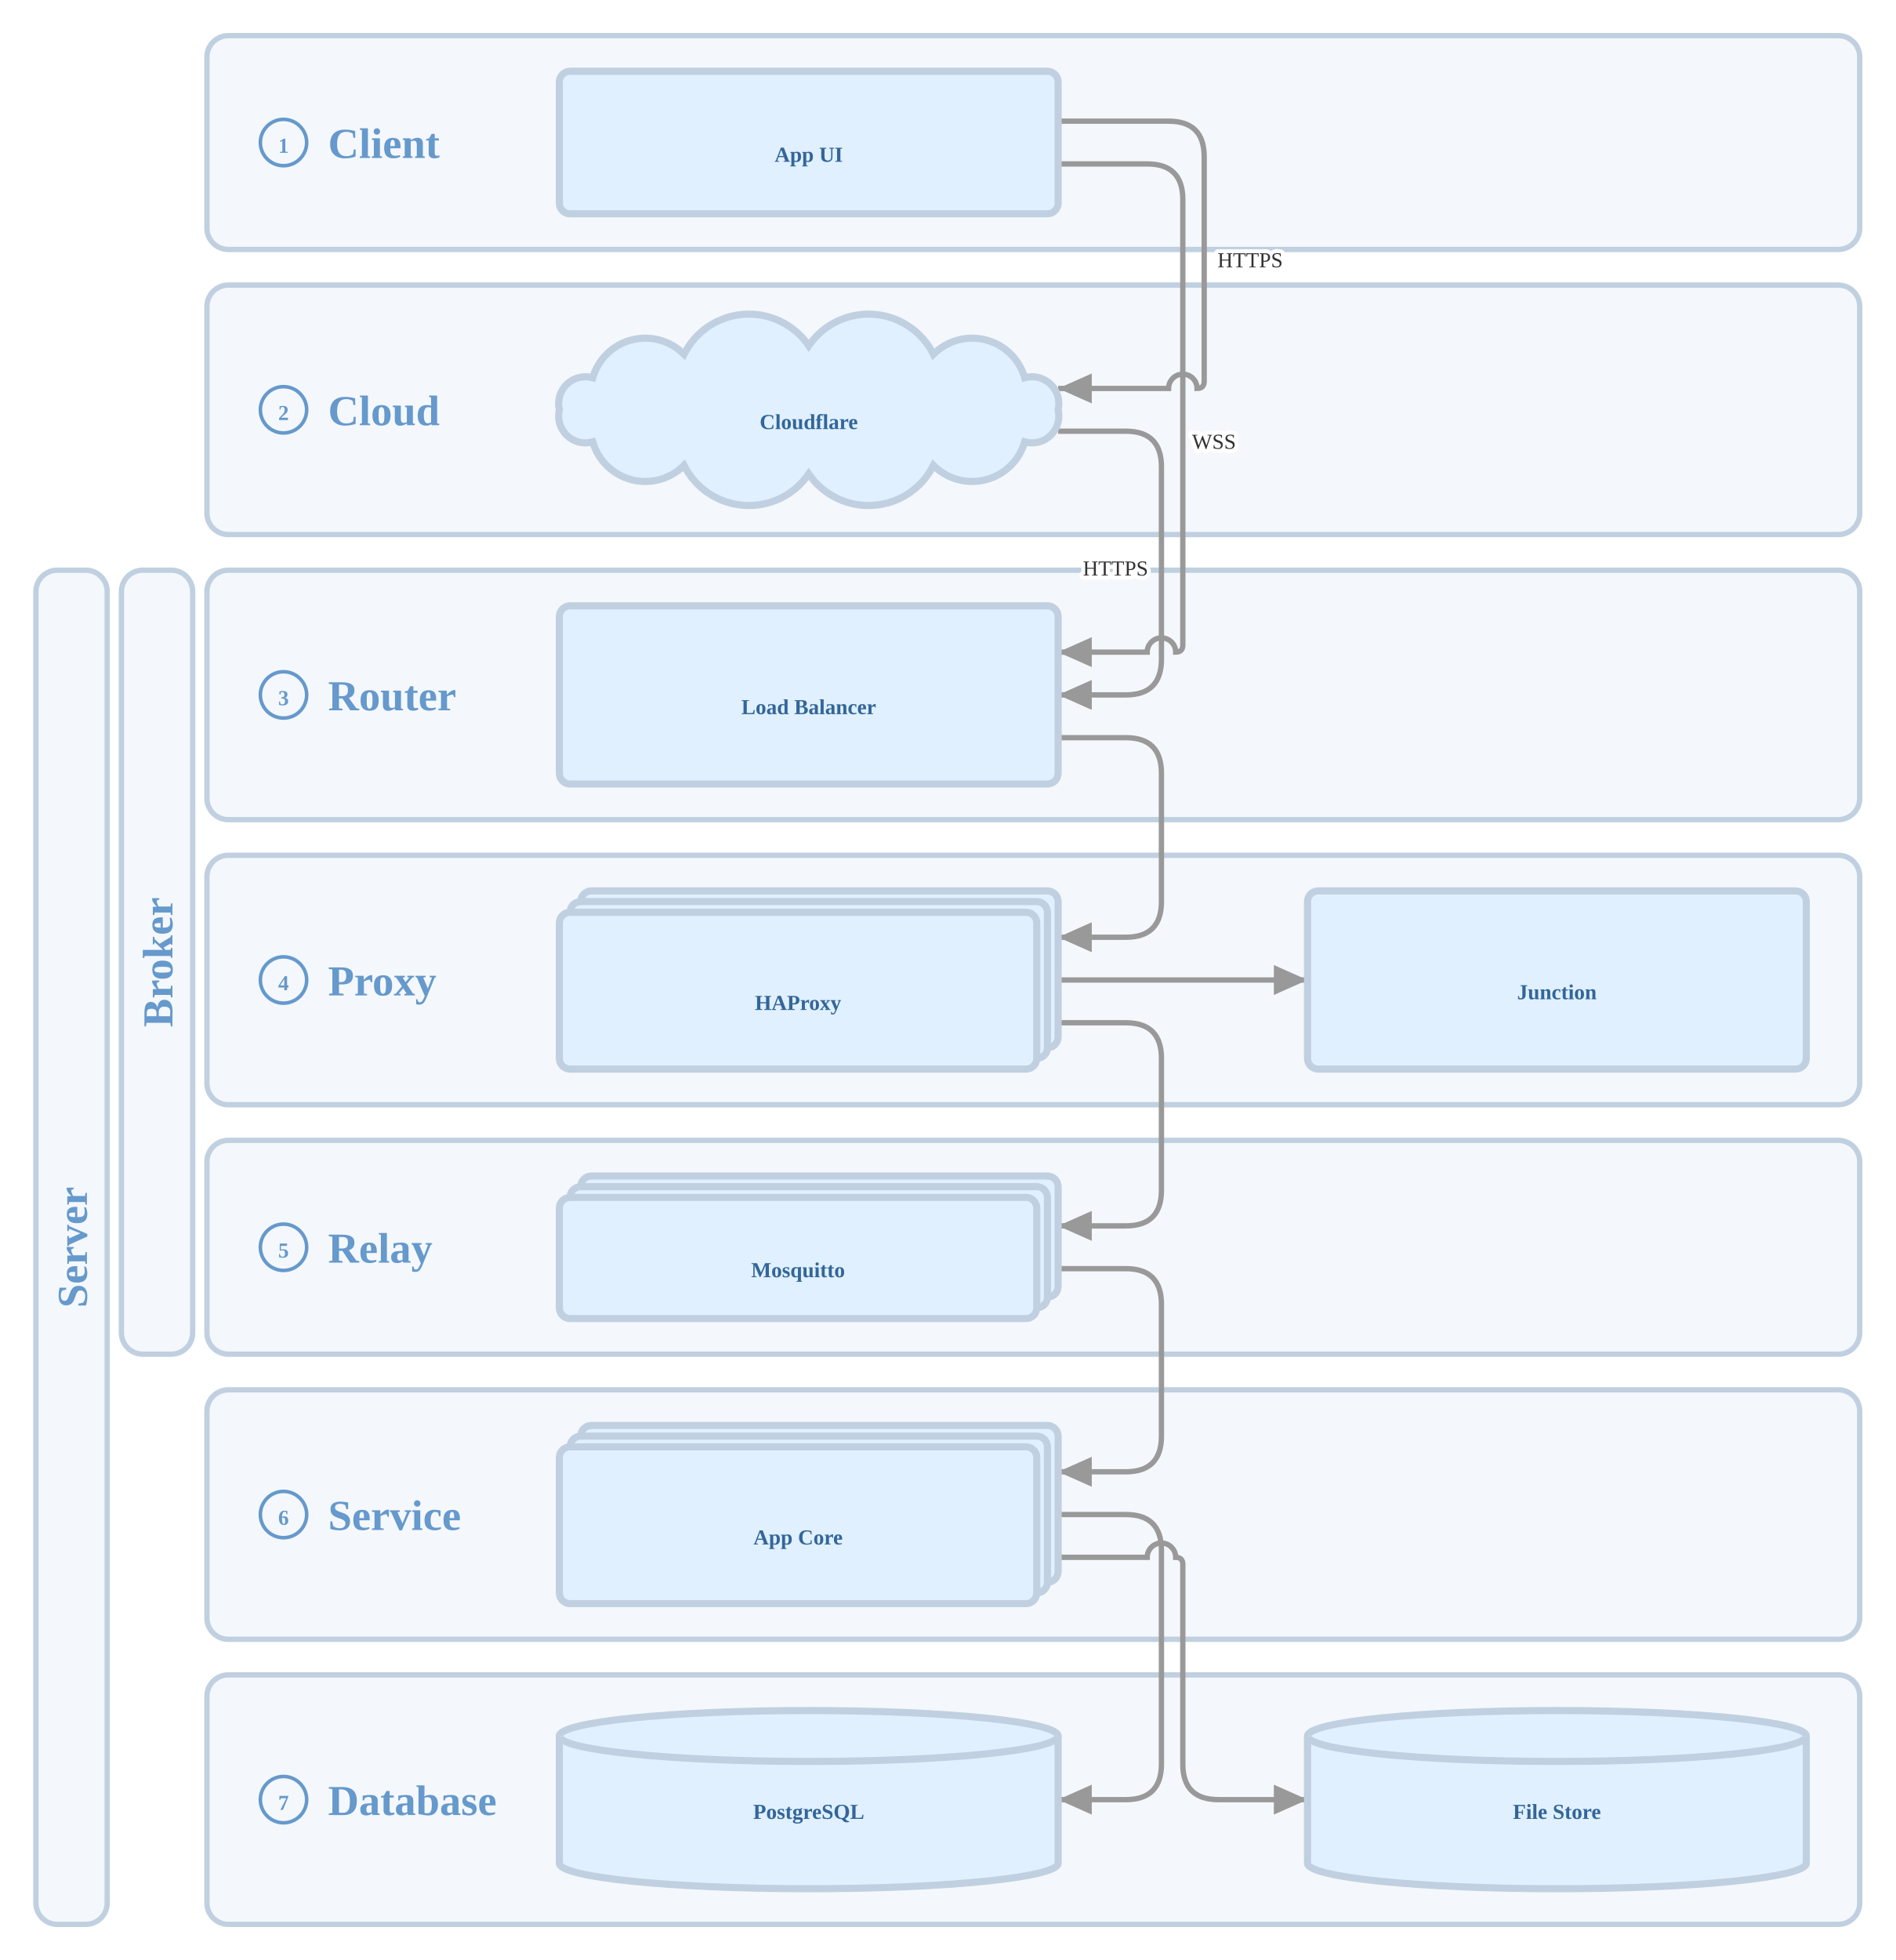
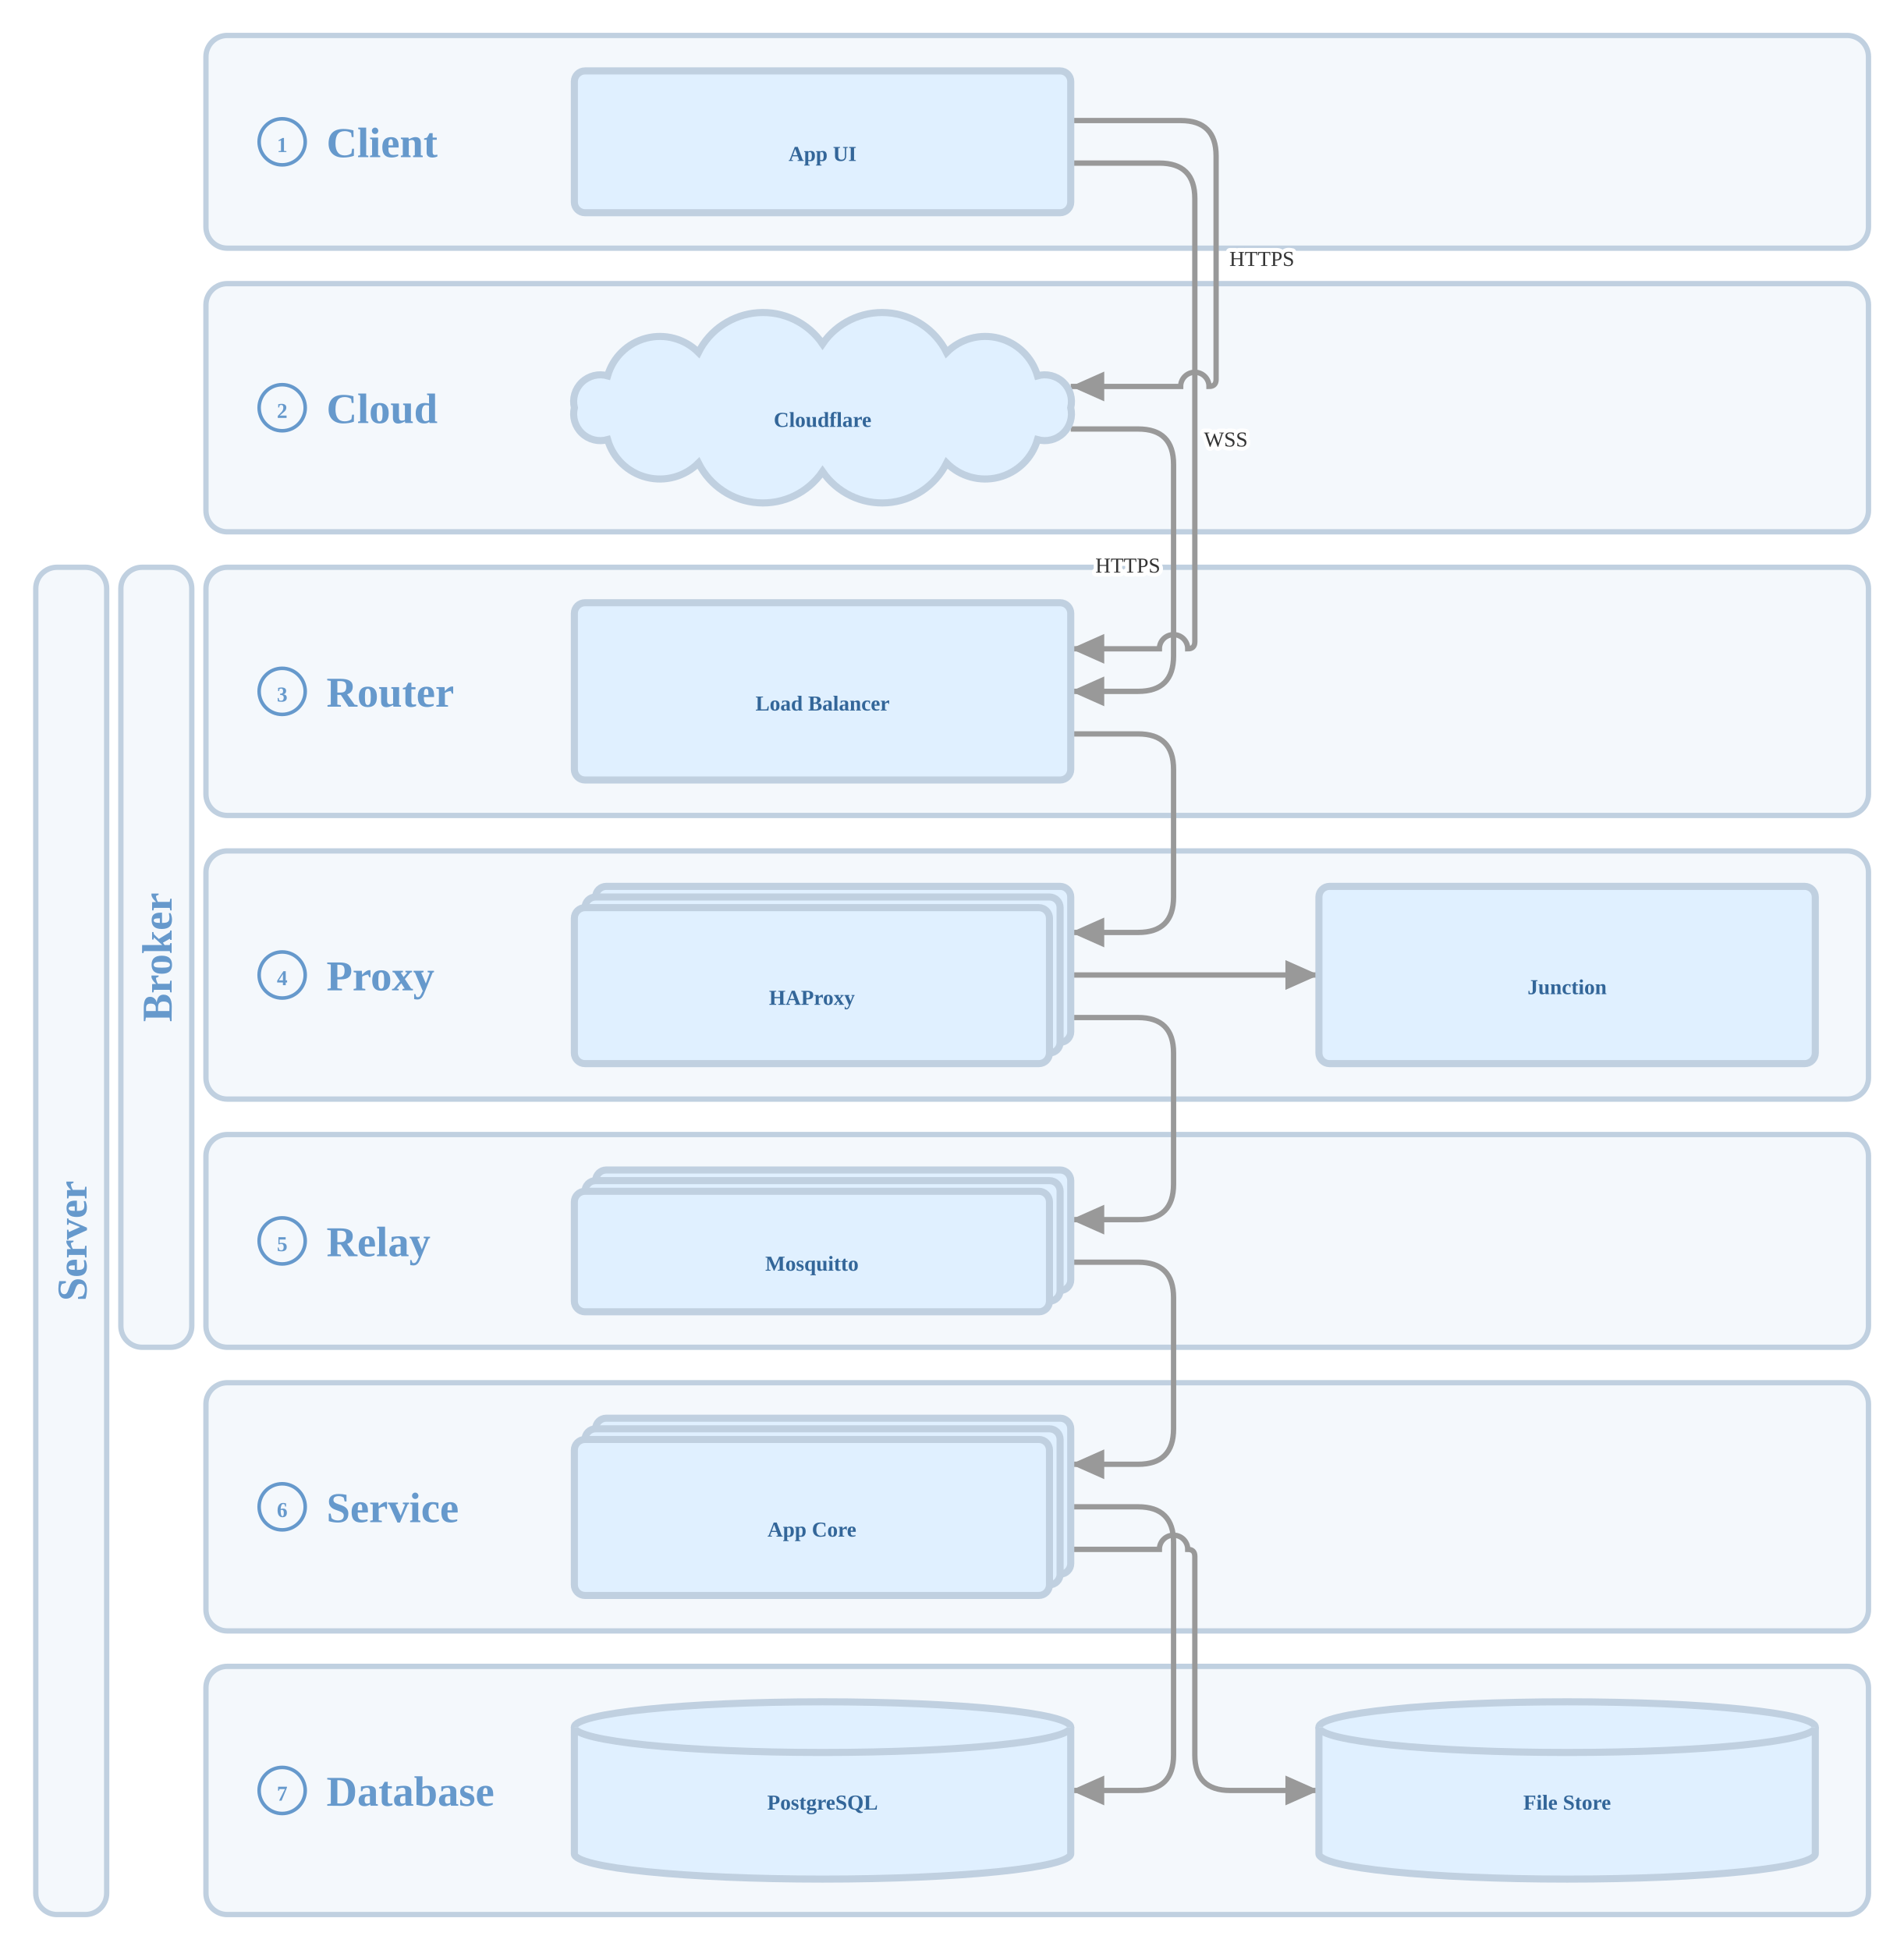
- <svg xmlns="http://www.w3.org/2000/svg" viewBox="-274 0 1064 1100" width="1064" height="1100">
+ <svg xmlns="http://www.w3.org/2000/svg" viewBox="-284 0 1074 1100" width="1074" height="1100">
  <defs>
    <style>
.gradia-3167da4d { fill: none; stroke: var(--gradia-color-edge-line, #999999); stroke-width: 3 }
.gradia-6c7500cd { fill: var(--gradia-color-edge-line, #999999) }
.gradia-17299245 { font-family: var(--gradia-font-family, 'Helvetica'), ui-sans-serif, -apple-system, Helvetica, Arial, sans-serif; font-size: var(--gradia-size-font-edge, 16px); text-anchor: middle; fill: var(--gradia-color-edge-name, #333333); stroke: var(--gradia-color-edge-halo, #ffffff); stroke-width: 4.5; paint-order: stroke; stroke-linejoin: round }
.gradia-c318c042 { fill: var(--gradia-color-node-regular-box, #e0f0ff); stroke: var(--gradia-color-node-regular-border, #c0d0e0); stroke-width: 4 }
.gradia-d356e2cb { fill: none; stroke: var(--gradia-color-node-regular-name, #336699); stroke-width: 2.5; stroke-linecap: round; stroke-linejoin: round }
.gradia-f36ab1ca { font-family: var(--gradia-font-family, 'Helvetica'), ui-sans-serif, -apple-system, Helvetica, Arial, sans-serif; font-size: var(--gradia-size-font-node, 30px); font-weight: 600; text-anchor: middle; fill: var(--gradia-color-node-regular-name, #336699) }
.gradia-5fbd5370 { fill: var(--gradia-color-group-box, #f4f8fc); stroke: var(--gradia-color-group-border, #c0d0e0); stroke-width: 3 }
.gradia-124a92e5 { fill: var(--gradia-color-group-box, #f4f8fc); stroke: var(--gradia-color-group-name, #6699cc); stroke-width: 2 }
.gradia-7b9ed983 { font-family: var(--gradia-font-family, 'Helvetica'), ui-sans-serif, -apple-system, Helvetica, Arial, sans-serif; font-size: var(--gradia-size-font-type, 16px); font-weight: 600; text-anchor: middle; fill: var(--gradia-color-group-name, #6699cc) }
.gradia-a5f2ba07 { font-family: var(--gradia-font-family, 'Helvetica'), ui-sans-serif, -apple-system, Helvetica, Arial, sans-serif; font-size: 24px; font-weight: 600; fill: var(--gradia-color-group-name, #6699cc) }
.gradia-066050e1 { font-family: var(--gradia-font-family, 'Helvetica'), ui-sans-serif, -apple-system, Helvetica, Arial, sans-serif; font-size: 24px; font-weight: 600; text-anchor: middle; fill: var(--gradia-color-group-name, #6699cc) }
</style>
-     <marker id="gradia-84e2382b5692-arrow" viewBox="0 0 10 10" refX="9" refY="5" markerWidth="21" markerHeight="21" markerUnits="userSpaceOnUse" orient="auto-start-reverse">
+     <marker id="gradia-34efa0ddc606-arrow" viewBox="0 0 10 10" refX="9" refY="5" markerWidth="21" markerHeight="21" markerUnits="userSpaceOnUse" orient="auto-start-reverse">
      <path d="M 0 1 L 9 5 L 0 9 z" class="gradia-6c7500cd" />
    </marker>
  </defs>
-   <rect x="-157.84" y="20" width="927.84" height="120" rx="12" class="gradia-5fbd5370" />
-   <rect x="-127.84" y="67" width="26" height="26" rx="13" class="gradia-124a92e5" />
-   <text x="-114.84" y="85.76" class="gradia-7b9ed983">1</text>
-   <text x="-89.84" y="88.64" class="gradia-a5f2ba07">Client</text>
-   <rect x="-157.84" y="160" width="927.84" height="140" rx="12" class="gradia-5fbd5370" />
-   <rect x="-127.84" y="217" width="26" height="26" rx="13" class="gradia-124a92e5" />
-   <text x="-114.84" y="235.76" class="gradia-7b9ed983">2</text>
-   <text x="-89.84" y="238.64" class="gradia-a5f2ba07">Cloud</text>
-   <rect x="-157.84" y="320" width="927.84" height="140" rx="12" class="gradia-5fbd5370" />
-   <rect x="-127.84" y="377" width="26" height="26" rx="13" class="gradia-124a92e5" />
-   <text x="-114.84" y="395.76" class="gradia-7b9ed983">3</text>
-   <text x="-89.84" y="398.64" class="gradia-a5f2ba07">Router</text>
-   <rect x="-157.84" y="480" width="927.84" height="140" rx="12" class="gradia-5fbd5370" />
-   <rect x="-127.84" y="537" width="26" height="26" rx="13" class="gradia-124a92e5" />
-   <text x="-114.84" y="555.76" class="gradia-7b9ed983">4</text>
-   <text x="-89.84" y="558.64" class="gradia-a5f2ba07">Proxy</text>
-   <rect x="-157.84" y="640" width="927.84" height="120" rx="12" class="gradia-5fbd5370" />
-   <rect x="-127.84" y="687" width="26" height="26" rx="13" class="gradia-124a92e5" />
-   <text x="-114.84" y="705.76" class="gradia-7b9ed983">5</text>
-   <text x="-89.84" y="708.64" class="gradia-a5f2ba07">Relay</text>
-   <rect x="-157.84" y="780" width="927.84" height="140" rx="12" class="gradia-5fbd5370" />
-   <rect x="-127.84" y="837" width="26" height="26" rx="13" class="gradia-124a92e5" />
-   <text x="-114.84" y="855.76" class="gradia-7b9ed983">6</text>
-   <text x="-89.84" y="858.64" class="gradia-a5f2ba07">Service</text>
-   <rect x="-157.84" y="940" width="927.84" height="140" rx="12" class="gradia-5fbd5370" />
-   <rect x="-127.84" y="997" width="26" height="26" rx="13" class="gradia-124a92e5" />
-   <text x="-114.84" y="1015.76" class="gradia-7b9ed983">7</text>
-   <text x="-89.84" y="1018.64" class="gradia-a5f2ba07">Database</text>
-   <rect x="-253.84" y="320" width="40" height="760" rx="12" class="gradia-5fbd5370" />
-   <text x="-225.2" y="700" transform="rotate(-90 -225.2 700)" class="gradia-066050e1">Server</text>
-   <rect x="-205.84" y="320" width="40" height="440" rx="12" class="gradia-5fbd5370" />
-   <text x="-177.2" y="540" transform="rotate(-90 -177.2 540)" class="gradia-066050e1">Broker</text>
-   <path d="M 320 68 L 382 68 Q 402 68 402 88 L 402 214 Q 402 218 398 218 L 398 218 A 8 8 0 0 0 382 218 L 320 218" class="gradia-3167da4d" marker-end="url(#gradia-84e2382b5692-arrow)" />
-   <path d="M 320 242 L 358 242 Q 378 242 378 262 L 378 370 Q 378 390 358 390 L 320 390" class="gradia-3167da4d" marker-end="url(#gradia-84e2382b5692-arrow)" />
-   <path d="M 320 92 L 370 92 Q 390 92 390 112 L 390 362 Q 390 366 386 366 L 386 366 A 8 8 0 0 0 370 366 L 320 366" class="gradia-3167da4d" marker-end="url(#gradia-84e2382b5692-arrow)" />
-   <path d="M 320 414 L 358 414 Q 378 414 378 434 L 378 506 Q 378 526 358 526 L 320 526" class="gradia-3167da4d" marker-end="url(#gradia-84e2382b5692-arrow)" />
-   <path d="M 320 550 L 460 550" class="gradia-3167da4d" marker-end="url(#gradia-84e2382b5692-arrow)" />
-   <path d="M 320 574 L 358 574 Q 378 574 378 594 L 378 668 Q 378 688 358 688 L 320 688" class="gradia-3167da4d" marker-end="url(#gradia-84e2382b5692-arrow)" />
-   <path d="M 320 712 L 358 712 Q 378 712 378 732 L 378 806 Q 378 826 358 826 L 320 826" class="gradia-3167da4d" marker-end="url(#gradia-84e2382b5692-arrow)" />
-   <path d="M 320 850 L 358 850 Q 378 850 378 870 L 378 990 Q 378 1010 358 1010 L 320 1010" class="gradia-3167da4d" marker-end="url(#gradia-84e2382b5692-arrow)" />
-   <path d="M 320 874 L 370 874 A 8 8 0 0 1 386 874 L 386 874 Q 390 874 390 878 L 390 990 Q 390 1010 410 1010 L 460 1010" class="gradia-3167da4d" marker-end="url(#gradia-84e2382b5692-arrow)" />
+   <rect x="-167.824" y="20" width="937.824" height="120" rx="12" class="gradia-5fbd5370" />
+   <rect x="-137.824" y="67" width="26" height="26" rx="13" class="gradia-124a92e5" />
+   <text x="-124.824" y="85.76" class="gradia-7b9ed983">1</text>
+   <text x="-99.824" y="88.64" class="gradia-a5f2ba07">Client</text>
+   <rect x="-167.824" y="160" width="937.824" height="140" rx="12" class="gradia-5fbd5370" />
+   <rect x="-137.824" y="217" width="26" height="26" rx="13" class="gradia-124a92e5" />
+   <text x="-124.824" y="235.76" class="gradia-7b9ed983">2</text>
+   <text x="-99.824" y="238.64" class="gradia-a5f2ba07">Cloud</text>
+   <rect x="-167.824" y="320" width="937.824" height="140" rx="12" class="gradia-5fbd5370" />
+   <rect x="-137.824" y="377" width="26" height="26" rx="13" class="gradia-124a92e5" />
+   <text x="-124.824" y="395.76" class="gradia-7b9ed983">3</text>
+   <text x="-99.824" y="398.64" class="gradia-a5f2ba07">Router</text>
+   <rect x="-167.824" y="480" width="937.824" height="140" rx="12" class="gradia-5fbd5370" />
+   <rect x="-137.824" y="537" width="26" height="26" rx="13" class="gradia-124a92e5" />
+   <text x="-124.824" y="555.76" class="gradia-7b9ed983">4</text>
+   <text x="-99.824" y="558.64" class="gradia-a5f2ba07">Proxy</text>
+   <rect x="-167.824" y="640" width="937.824" height="120" rx="12" class="gradia-5fbd5370" />
+   <rect x="-137.824" y="687" width="26" height="26" rx="13" class="gradia-124a92e5" />
+   <text x="-124.824" y="705.76" class="gradia-7b9ed983">5</text>
+   <text x="-99.824" y="708.64" class="gradia-a5f2ba07">Relay</text>
+   <rect x="-167.824" y="780" width="937.824" height="140" rx="12" class="gradia-5fbd5370" />
+   <rect x="-137.824" y="837" width="26" height="26" rx="13" class="gradia-124a92e5" />
+   <text x="-124.824" y="855.76" class="gradia-7b9ed983">6</text>
+   <text x="-99.824" y="858.64" class="gradia-a5f2ba07">Service</text>
+   <rect x="-167.824" y="940" width="937.824" height="140" rx="12" class="gradia-5fbd5370" />
+   <rect x="-137.824" y="997" width="26" height="26" rx="13" class="gradia-124a92e5" />
+   <text x="-124.824" y="1015.76" class="gradia-7b9ed983">7</text>
+   <text x="-99.824" y="1018.64" class="gradia-a5f2ba07">Database</text>
+   <rect x="-263.824" y="320" width="40" height="760" rx="12" class="gradia-5fbd5370" />
+   <text x="-235.184" y="700" transform="rotate(-90 -235.184 700)" class="gradia-066050e1">Server</text>
+   <rect x="-215.824" y="320" width="40" height="440" rx="12" class="gradia-5fbd5370" />
+   <text x="-187.184" y="540" transform="rotate(-90 -187.184 540)" class="gradia-066050e1">Broker</text>
+   <path d="M 320 68 L 382 68 Q 402 68 402 88 L 402 214 Q 402 218 398 218 L 398 218 A 8 8 0 0 0 382 218 L 320 218" class="gradia-3167da4d" marker-end="url(#gradia-34efa0ddc606-arrow)" />
+   <path d="M 320 242 L 358 242 Q 378 242 378 262 L 378 370 Q 378 390 358 390 L 320 390" class="gradia-3167da4d" marker-end="url(#gradia-34efa0ddc606-arrow)" />
+   <path d="M 320 92 L 370 92 Q 390 92 390 112 L 390 362 Q 390 366 386 366 L 386 366 A 8 8 0 0 0 370 366 L 320 366" class="gradia-3167da4d" marker-end="url(#gradia-34efa0ddc606-arrow)" />
+   <path d="M 320 414 L 358 414 Q 378 414 378 434 L 378 506 Q 378 526 358 526 L 320 526" class="gradia-3167da4d" marker-end="url(#gradia-34efa0ddc606-arrow)" />
+   <path d="M 320 550 L 460 550" class="gradia-3167da4d" marker-end="url(#gradia-34efa0ddc606-arrow)" />
+   <path d="M 320 574 L 358 574 Q 378 574 378 594 L 378 668 Q 378 688 358 688 L 320 688" class="gradia-3167da4d" marker-end="url(#gradia-34efa0ddc606-arrow)" />
+   <path d="M 320 712 L 358 712 Q 378 712 378 732 L 378 806 Q 378 826 358 826 L 320 826" class="gradia-3167da4d" marker-end="url(#gradia-34efa0ddc606-arrow)" />
+   <path d="M 320 850 L 358 850 Q 378 850 378 870 L 378 990 Q 378 1010 358 1010 L 320 1010" class="gradia-3167da4d" marker-end="url(#gradia-34efa0ddc606-arrow)" />
+   <path d="M 320 874 L 370 874 A 8 8 0 0 1 386 874 L 386 874 Q 390 874 390 878 L 390 990 Q 390 1010 410 1010 L 460 1010" class="gradia-3167da4d" marker-end="url(#gradia-34efa0ddc606-arrow)" />
  <rect x="40" y="40" width="280" height="80" rx="6" class="gradia-c318c042" />
  <text x="180" y="90.8" class="gradia-f36ab1ca">App UI</text>
  <path d="M 180 194 A 40.696 40.696 0 0 1 250 198.823 A 30.688 30.688 0 0 1 301.244 212 A 15.078 15.078 0 0 1 320 230 A 15.078 15.078 0 0 1 301.244 248 A 30.688 30.688 0 0 1 250 261.177 A 40.696 40.696 0 0 1 180 266 A 40.696 40.696 0 0 1 110 261.177 A 30.688 30.688 0 0 1 58.756 248 A 15.078 15.078 0 0 1 40 230 A 15.078 15.078 0 0 1 58.756 212 A 30.688 30.688 0 0 1 110 198.823 A 40.696 40.696 0 0 1 180 194 z" class="gradia-c318c042" />
  <text x="180" y="240.8" class="gradia-f36ab1ca">Cloudflare</text>
  <rect x="40" y="340" width="280" height="100" rx="6" class="gradia-c318c042" />
  <text x="180" y="400.8" class="gradia-f36ab1ca">Load Balancer</text>
  <rect x="52" y="500" width="268" height="88" rx="6" class="gradia-c318c042" />
  <rect x="46" y="506" width="268" height="88" rx="6" class="gradia-c318c042" />
  <rect x="40" y="512" width="268" height="88" rx="6" class="gradia-c318c042" />
  <text x="174" y="566.8" class="gradia-f36ab1ca">HAProxy</text>
  <rect x="460" y="500" width="280" height="100" rx="6" class="gradia-c318c042" />
  <text x="600" y="560.8" class="gradia-f36ab1ca">Junction</text>
  <rect x="52" y="660" width="268" height="68" rx="6" class="gradia-c318c042" />
  <rect x="46" y="666" width="268" height="68" rx="6" class="gradia-c318c042" />
  <rect x="40" y="672" width="268" height="68" rx="6" class="gradia-c318c042" />
  <text x="174" y="716.8" class="gradia-f36ab1ca">Mosquitto</text>
  <rect x="52" y="800" width="268" height="88" rx="6" class="gradia-c318c042" />
  <rect x="46" y="806" width="268" height="88" rx="6" class="gradia-c318c042" />
  <rect x="40" y="812" width="268" height="88" rx="6" class="gradia-c318c042" />
  <text x="174" y="866.8" class="gradia-f36ab1ca">App Core</text>
  <path d="M 40 974.286 a 140 14.286 0 0 1 280 0 v 71.429 a 140 14.286 0 0 1 -280 0 z" class="gradia-c318c042" />
  <path d="M 40 974.286 a 140 14.286 0 0 0 280 0" class="gradia-c318c042" />
  <text x="180" y="1020.8" class="gradia-f36ab1ca">PostgreSQL</text>
  <path d="M 460 974.286 a 140 14.286 0 0 1 280 0 v 71.429 a 140 14.286 0 0 1 -280 0 z" class="gradia-c318c042" />
  <path d="M 460 974.286 a 140 14.286 0 0 0 280 0" class="gradia-c318c042" />
  <text x="600" y="1020.8" class="gradia-f36ab1ca">File Store</text>
  <text x="427.8" y="150" class="gradia-17299245">HTTPS</text>
  <text x="352.2" y="323" class="gradia-17299245">HTTPS</text>
  <text x="407.48" y="251.875" class="gradia-17299245">WSS</text>
</svg>
